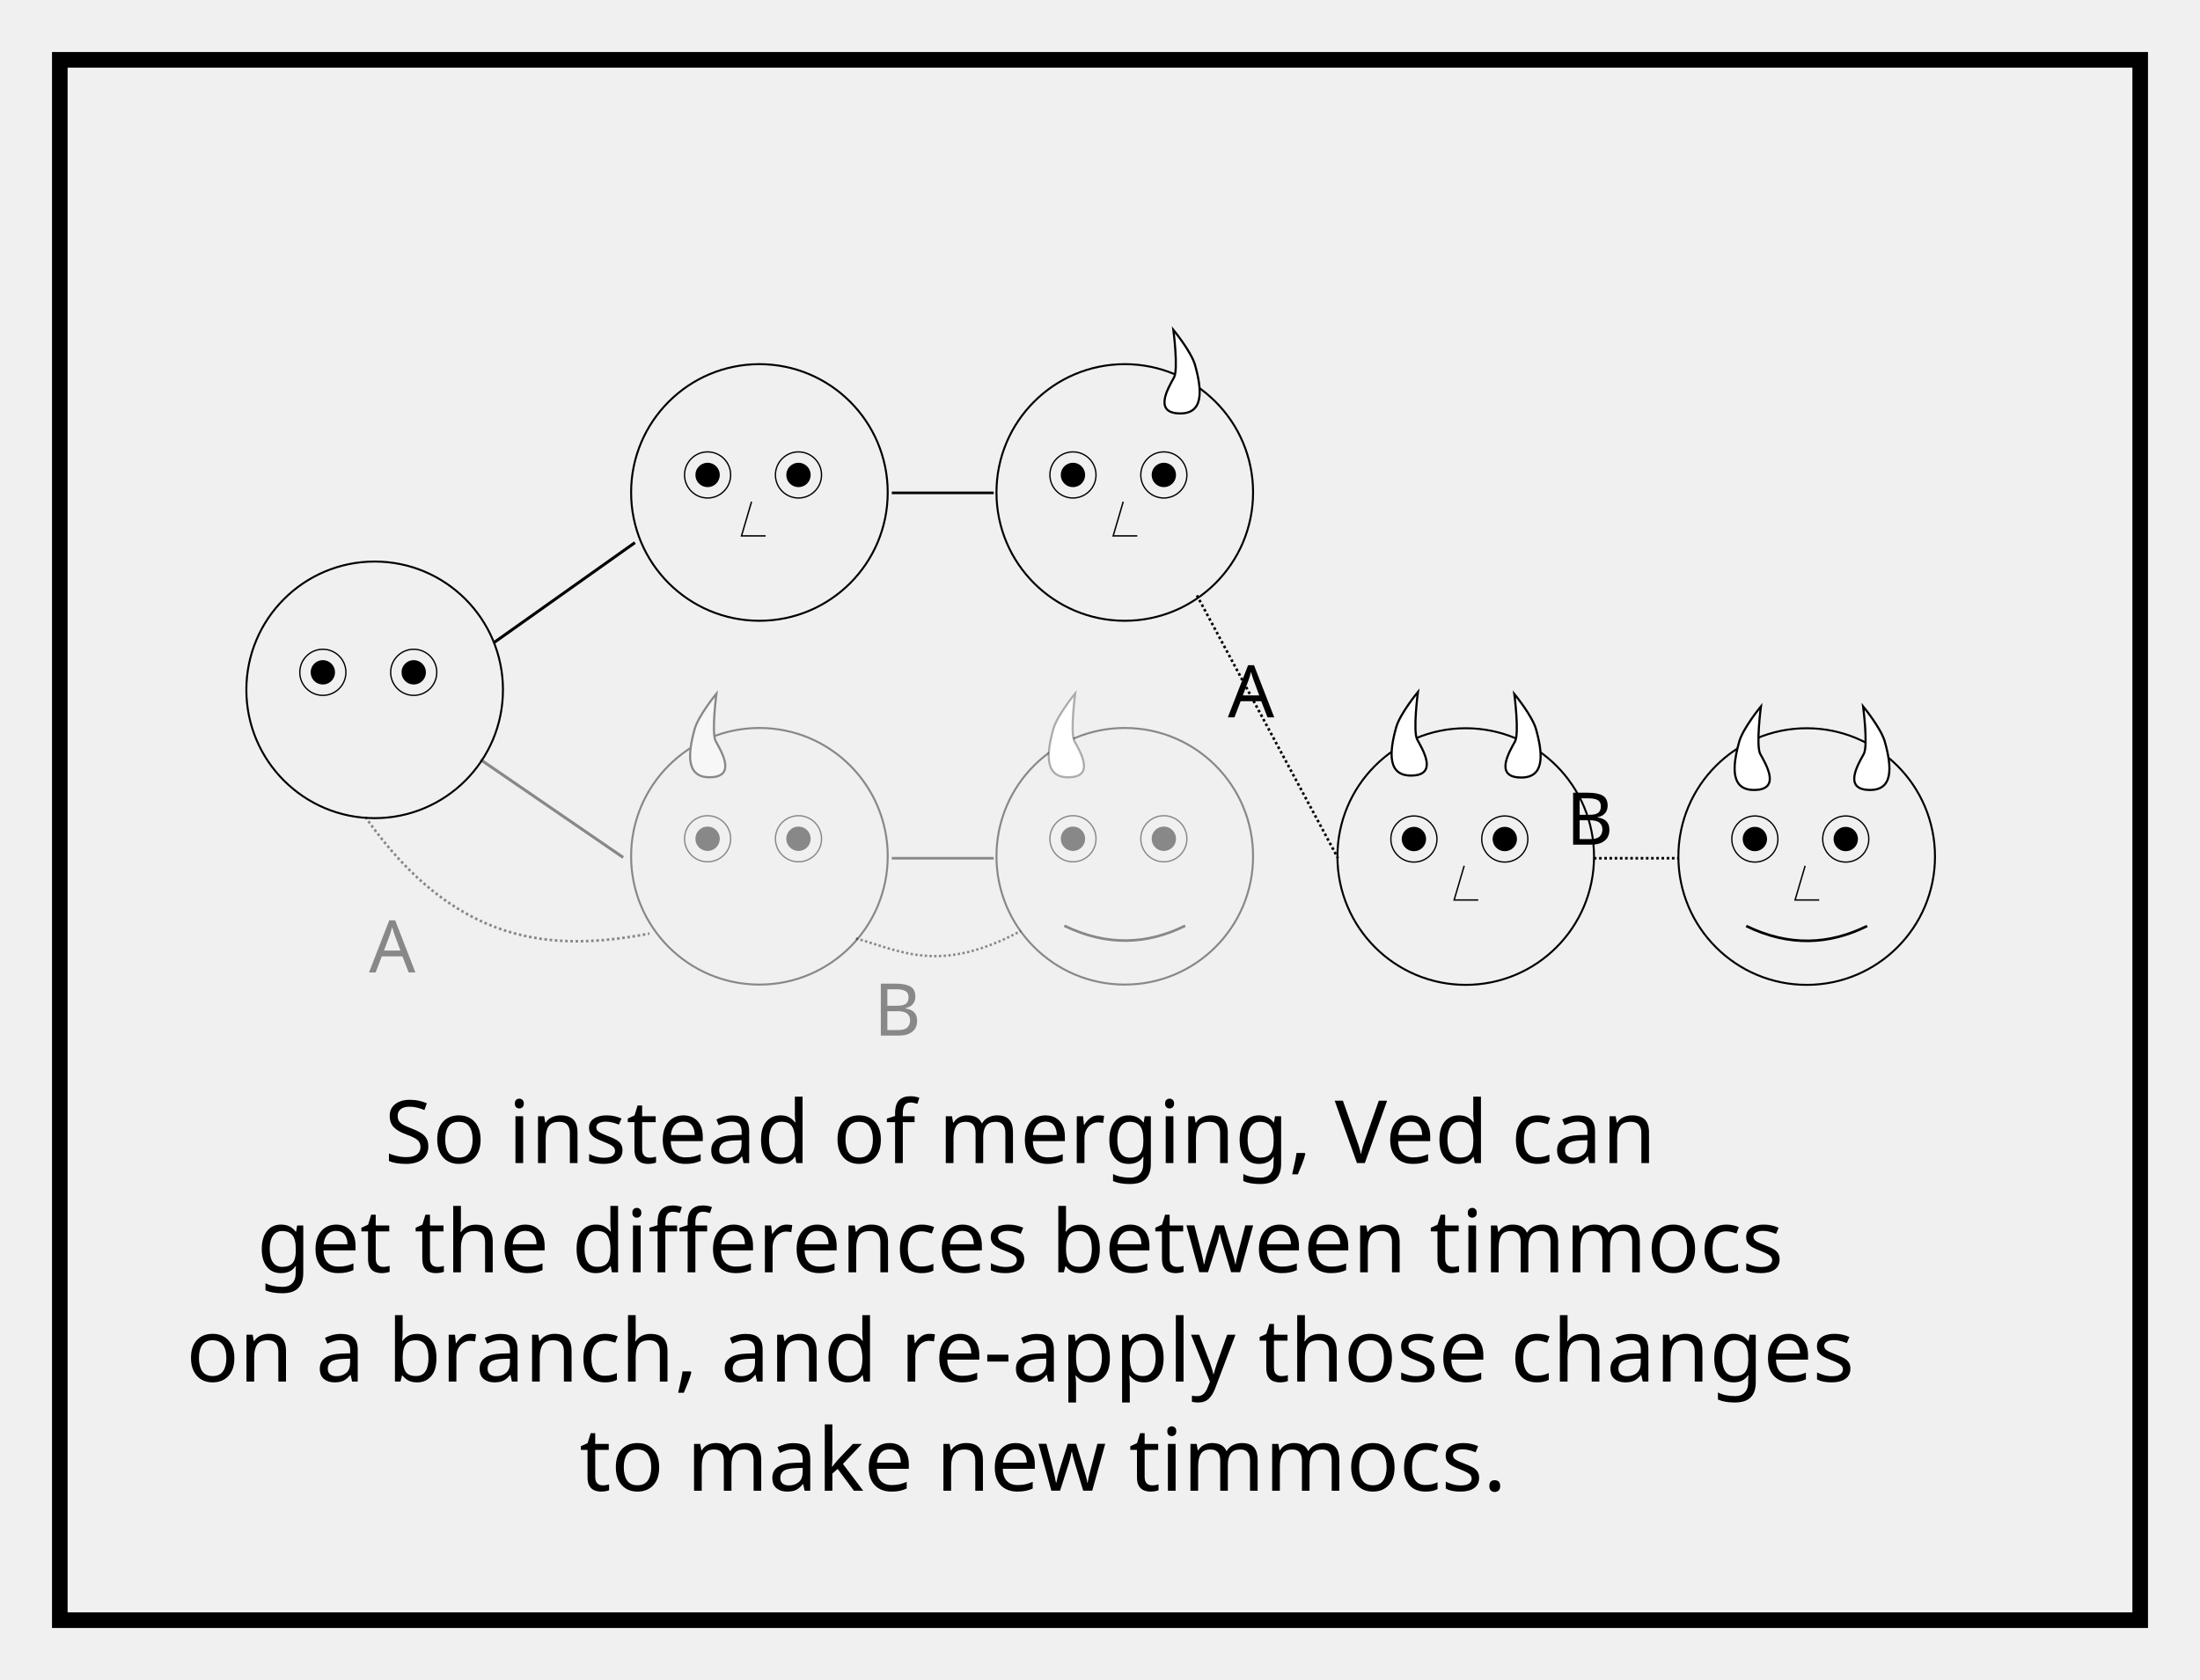
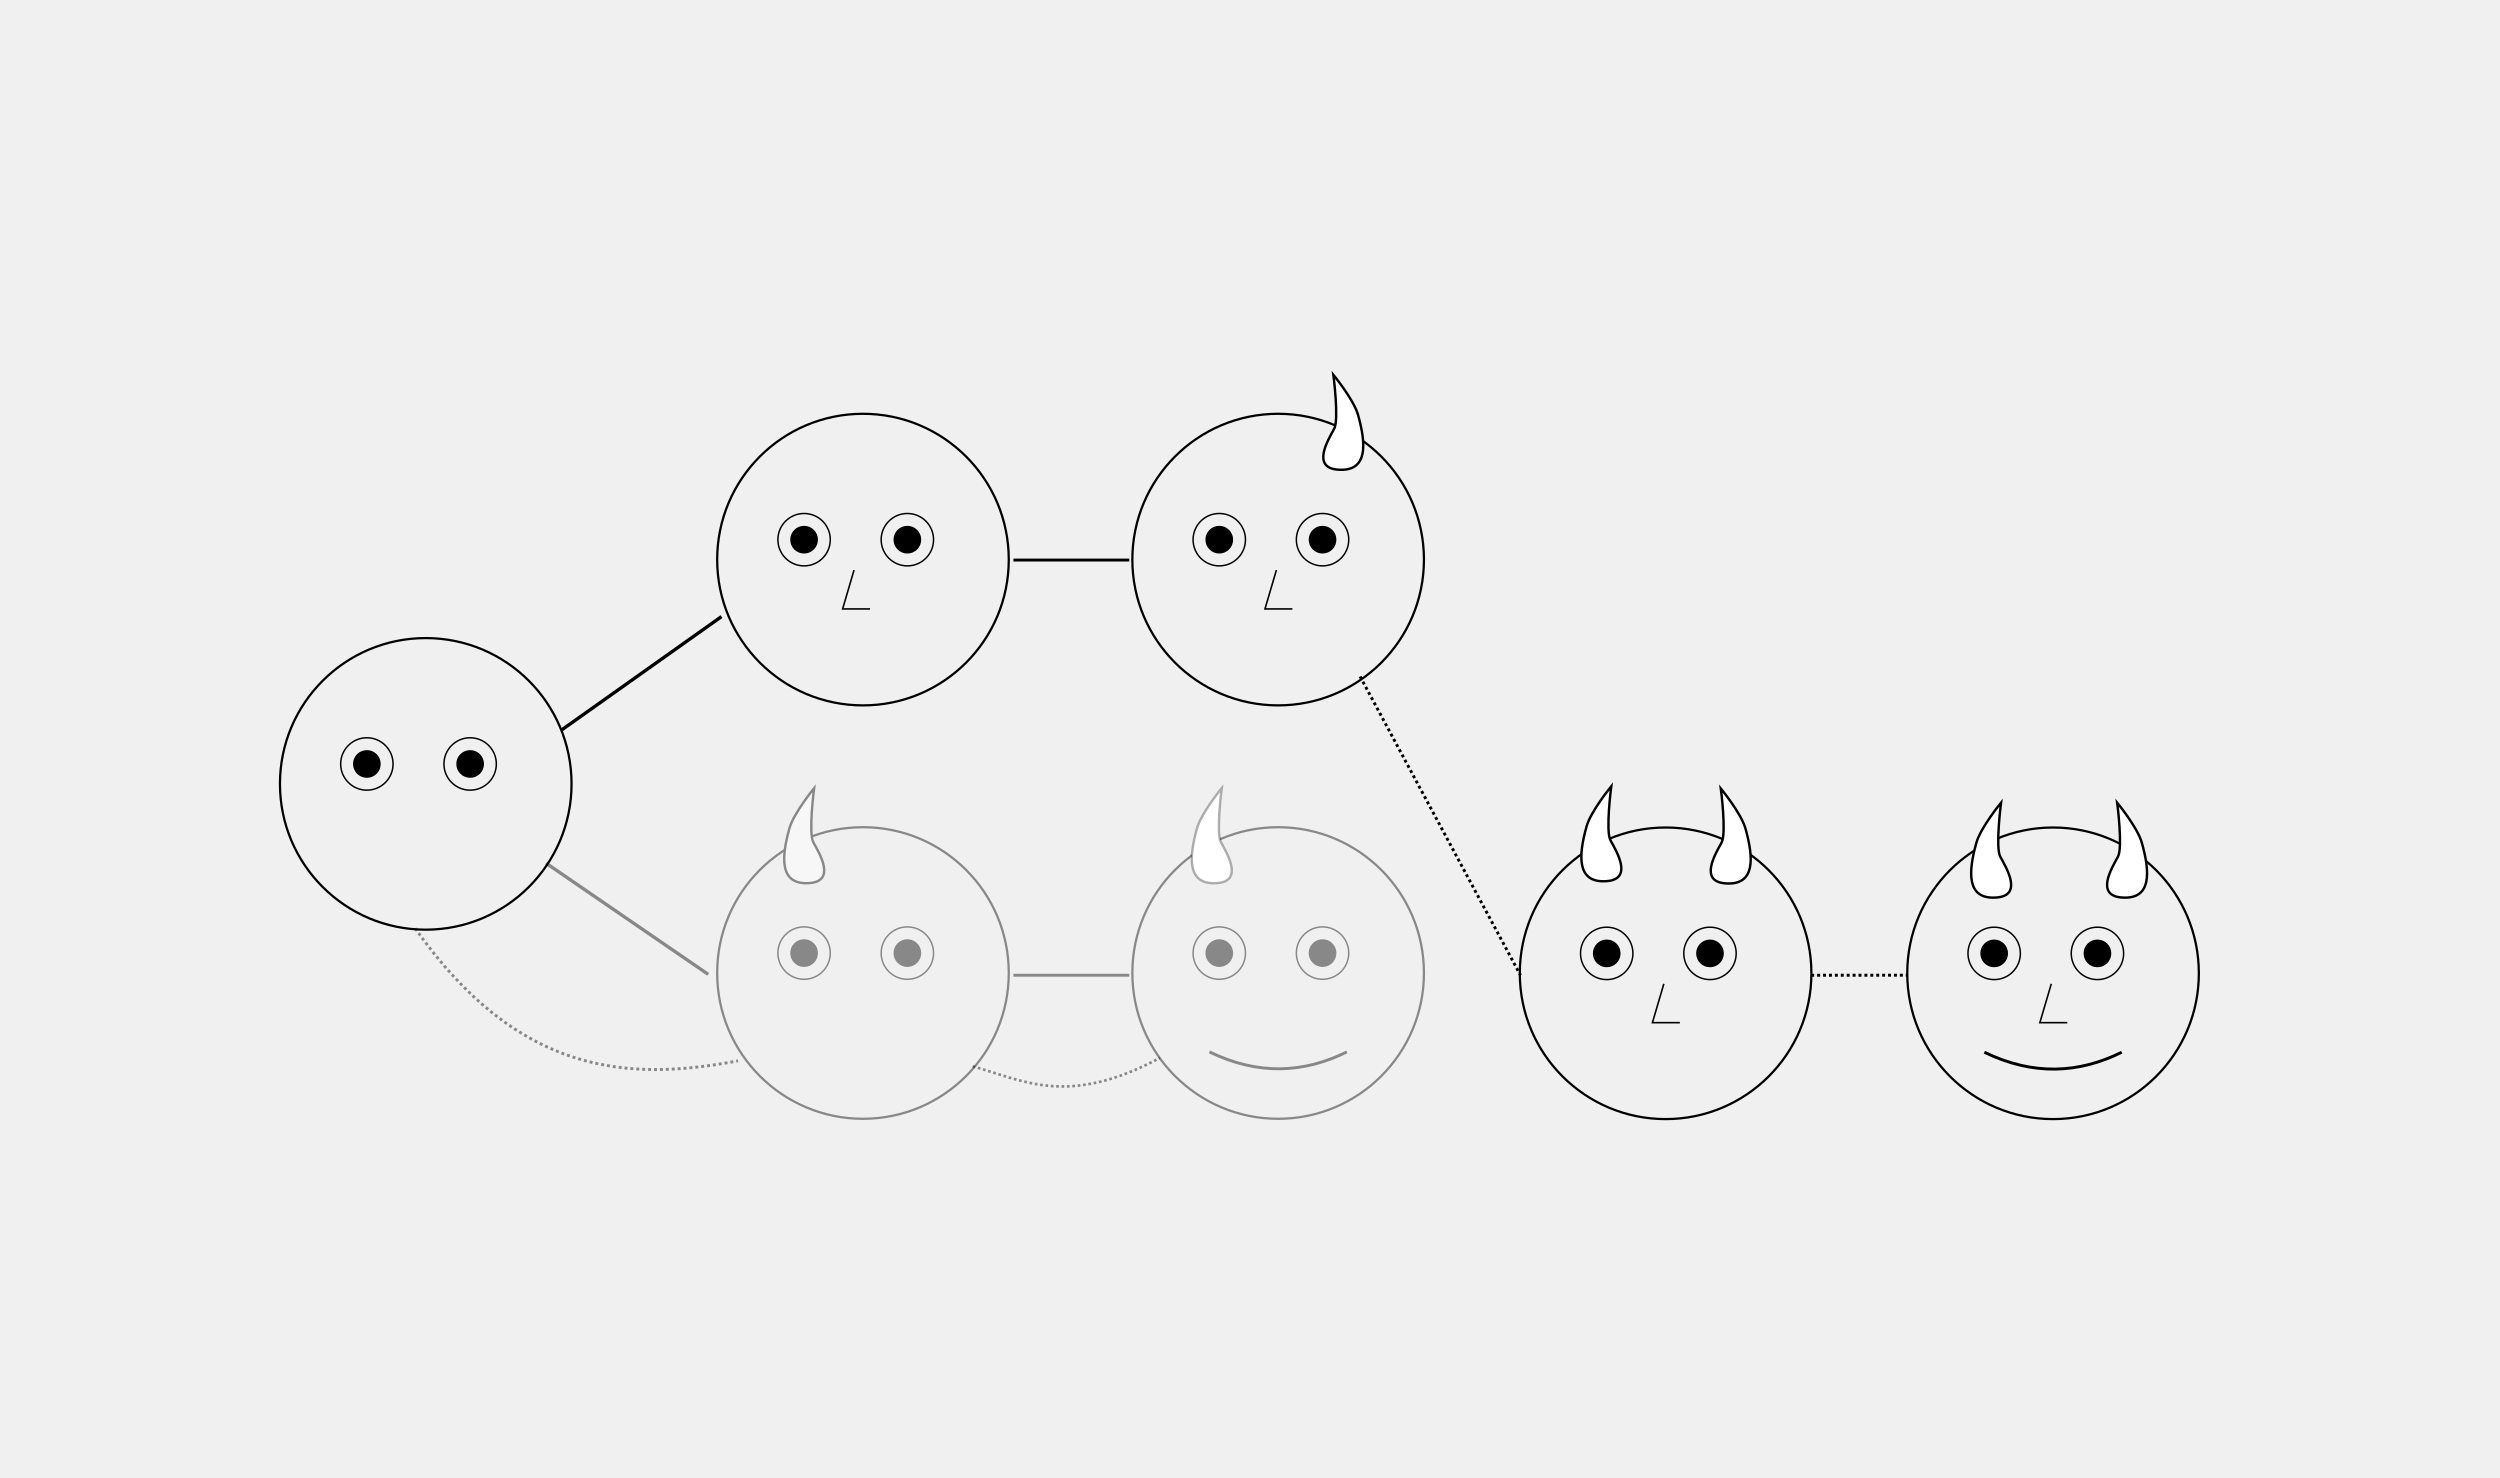
- <svg xmlns="http://www.w3.org/2000/svg" width="846" height="646" viewBox="0 0 846 646" id="svg2" version="1.1">
+ <svg xmlns="http://www.w3.org/2000/svg" width="846" height="500" viewBox="0 0 846 500" id="svg2" version="1.1">
  <defs id="defs4">
    <marker orient="auto" refY="0" refX="0" id="marker22638" style="overflow:visible">
      <path id="path22640" d="M 0,0 5,-5 -12.5,0 5,5 0,0 Z" style="fill:#000000;fill-opacity:1;fill-rule:evenodd;stroke:#000000;stroke-width:1pt;stroke-opacity:1" transform="matrix(-0.8,0,0,-0.8,-10,0)" />
    </marker>
    <marker orient="auto" refY="0" refX="0" id="marker18329" style="overflow:visible">
      <path id="path18331" d="M 0,0 5,-5 -12.5,0 5,5 0,0 Z" style="fill:#000000;fill-opacity:1;fill-rule:evenodd;stroke:#000000;stroke-width:1pt;stroke-opacity:1" transform="matrix(-0.8,0,0,-0.8,-10,0)" />
    </marker>
    <marker style="overflow:visible" id="marker11570" refX="0" refY="0" orient="auto">
      <path transform="matrix(-0.8,0,0,-0.8,-10,0)" style="fill:#000000;fill-opacity:1;fill-rule:evenodd;stroke:#000000;stroke-width:1pt;stroke-opacity:1" d="M 0,0 5,-5 -12.5,0 5,5 0,0 Z" id="path11572" />
    </marker>
    <marker style="overflow:visible" id="marker11326" refX="0" refY="0" orient="auto">
      <path transform="matrix(-0.8,0,0,-0.8,-10,0)" style="fill:#000000;fill-opacity:1;fill-rule:evenodd;stroke:#000000;stroke-width:1pt;stroke-opacity:1" d="M 0,0 5,-5 -12.5,0 5,5 0,0 Z" id="path11328" />
    </marker>
    <marker orient="auto" refY="0" refX="0" id="marker9818" style="overflow:visible">
      <path id="path9820" d="M 0,0 5,-5 -12.5,0 5,5 0,0 Z" style="fill:#000000;fill-opacity:1;fill-rule:evenodd;stroke:#000000;stroke-width:1pt;stroke-opacity:1" transform="matrix(-0.8,0,0,-0.8,-10,0)" />
    </marker>
    <marker style="overflow:visible" id="marker9572" refX="0" refY="0" orient="auto">
      <path transform="matrix(-0.8,0,0,-0.8,-10,0)" style="fill:#000000;fill-opacity:1;fill-rule:evenodd;stroke:#000000;stroke-width:1pt;stroke-opacity:1" d="M 0,0 5,-5 -12.5,0 5,5 0,0 Z" id="path9574" />
    </marker>
    <marker style="overflow:visible" id="marker9349" refX="0" refY="0" orient="auto">
      <path transform="matrix(-0.8,0,0,-0.8,-10,0)" style="fill:#000000;fill-opacity:1;fill-rule:evenodd;stroke:#000000;stroke-width:1pt;stroke-opacity:1" d="M 0,0 5,-5 -12.5,0 5,5 0,0 Z" id="path9351" />
    </marker>
    <marker style="overflow:visible" id="marker8273" refX="0" refY="0" orient="auto">
      <path transform="matrix(-0.8,0,0,-0.8,-10,0)" style="fill:#000000;fill-opacity:1;fill-rule:evenodd;stroke:#000000;stroke-width:1pt;stroke-opacity:1" d="M 0,0 5,-5 -12.5,0 5,5 0,0 Z" id="path8275" />
    </marker>
    <marker orient="auto" refY="0" refX="0" id="marker7296" style="overflow:visible">
      <path id="path7298" d="M 0,0 5,-5 -12.5,0 5,5 0,0 Z" style="fill:#000000;fill-opacity:1;fill-rule:evenodd;stroke:#000000;stroke-width:1pt;stroke-opacity:1" transform="matrix(-0.8,0,0,-0.8,-10,0)" />
    </marker>
    <marker orient="auto" refY="0" refX="0" id="marker7060" style="overflow:visible">
      <path id="path7062" d="M 0,0 5,-5 -12.5,0 5,5 0,0 Z" style="fill:#000000;fill-opacity:1;fill-rule:evenodd;stroke:#000000;stroke-width:1pt;stroke-opacity:1" transform="matrix(-0.8,0,0,-0.8,-10,0)" />
    </marker>
    <marker orient="auto" refY="0" refX="0" id="marker7724" style="overflow:visible">
      <path id="path7726" d="M 0,0 5,-5 -12.5,0 5,5 0,0 Z" style="fill:#000000;fill-opacity:1;fill-rule:evenodd;stroke:#000000;stroke-width:1pt;stroke-opacity:1" transform="matrix(-0.8,0,0,-0.8,-10,0)" />
    </marker>
    <marker style="overflow:visible" id="marker7176" refX="0" refY="0" orient="auto">
      <path transform="matrix(-0.8,0,0,-0.8,-10,0)" style="fill:#000000;fill-opacity:1;fill-rule:evenodd;stroke:#000000;stroke-width:1pt;stroke-opacity:1" d="M 0,0 5,-5 -12.5,0 5,5 0,0 Z" id="path7178" />
    </marker>
    <marker style="overflow:visible" id="marker6998" refX="0" refY="0" orient="auto">
      <path transform="matrix(-0.8,0,0,-0.8,-10,0)" style="fill:#000000;fill-opacity:1;fill-rule:evenodd;stroke:#000000;stroke-width:1pt;stroke-opacity:1" d="M 0,0 5,-5 -12.5,0 5,5 0,0 Z" id="path7000" />
    </marker>
    <marker orient="auto" refY="0" refX="0" id="marker6826" style="overflow:visible">
      <path id="path6828" d="M 0,0 5,-5 -12.5,0 5,5 0,0 Z" style="fill:#000000;fill-opacity:1;fill-rule:evenodd;stroke:#000000;stroke-width:1pt;stroke-opacity:1" transform="matrix(-0.8,0,0,-0.8,-10,0)" />
    </marker>
    <marker style="overflow:visible" id="marker6555" refX="0" refY="0" orient="auto">
      <path transform="matrix(-0.8,0,0,-0.8,-10,0)" style="fill:#000000;fill-opacity:1;fill-rule:evenodd;stroke:#000000;stroke-width:1pt;stroke-opacity:1" d="M 0,0 5,-5 -12.5,0 5,5 0,0 Z" id="path6557" />
    </marker>
    <marker orient="auto" refY="0" refX="0" id="marker6349" style="overflow:visible">
      <path id="path6351" d="M 0,0 5,-5 -12.5,0 5,5 0,0 Z" style="fill:#000000;fill-opacity:1;fill-rule:evenodd;stroke:#000000;stroke-width:1pt;stroke-opacity:1" transform="matrix(-0.8,0,0,-0.8,-10,0)" />
    </marker>
    <marker style="overflow:visible" id="marker6195" refX="0" refY="0" orient="auto">
      <path transform="matrix(-0.8,0,0,-0.8,-10,0)" style="fill:#000000;fill-opacity:1;fill-rule:evenodd;stroke:#000000;stroke-width:1pt;stroke-opacity:1" d="M 0,0 5,-5 -12.5,0 5,5 0,0 Z" id="path6197" />
    </marker>
    <marker orient="auto" refY="0" refX="0" id="marker5400" style="overflow:visible">
      <path id="path5402" d="M 0,0 5,-5 -12.5,0 5,5 0,0 Z" style="fill:#000000;fill-opacity:1;fill-rule:evenodd;stroke:#000000;stroke-width:1pt;stroke-opacity:1" transform="matrix(-0.8,0,0,-0.8,-10,0)" />
    </marker>
    <marker orient="auto" refY="0" refX="0" id="marker5120" style="overflow:visible">
      <path id="path5122" d="M 0,0 5,-5 -12.5,0 5,5 0,0 Z" style="fill:#000000;fill-opacity:1;fill-rule:evenodd;stroke:#000000;stroke-width:1pt;stroke-opacity:1" transform="matrix(-0.8,0,0,-0.8,-10,0)" />
    </marker>
    <marker orient="auto" refY="0" refX="0" id="marker14952" style="overflow:visible">
      <path id="path14954" d="M 0,0 5,-5 -12.5,0 5,5 0,0 Z" style="fill:#000000;fill-opacity:1;fill-rule:evenodd;stroke:#000000;stroke-width:1pt;stroke-opacity:1" transform="matrix(-0.8,0,0,-0.8,-10,0)" />
    </marker>
    <marker style="overflow:visible" id="marker12886" refX="0" refY="0" orient="auto">
      <path transform="matrix(-0.8,0,0,-0.8,-10,0)" style="fill:#000000;fill-opacity:1;fill-rule:evenodd;stroke:#000000;stroke-width:1pt;stroke-opacity:1" d="M 0,0 5,-5 -12.5,0 5,5 0,0 Z" id="path12888" />
    </marker>
    <marker style="overflow:visible" id="marker11987" refX="0" refY="0" orient="auto">
      <path transform="matrix(-0.8,0,0,-0.8,-10,0)" style="fill:#000000;fill-opacity:1;fill-rule:evenodd;stroke:#000000;stroke-width:1pt;stroke-opacity:1" d="M 0,0 5,-5 -12.5,0 5,5 0,0 Z" id="path11989" />
    </marker>
    <marker style="overflow:visible" id="marker11408" refX="0" refY="0" orient="auto">
      <path transform="matrix(-0.8,0,0,-0.8,-10,0)" style="fill:#000000;fill-opacity:1;fill-rule:evenodd;stroke:#000000;stroke-width:1pt;stroke-opacity:1" d="M 0,0 5,-5 -12.5,0 5,5 0,0 Z" id="path11410" />
    </marker>
    <marker orient="auto" refY="0" refX="0" id="marker11332" style="overflow:visible">
      <path id="path11334" d="M 0,0 5,-5 -12.5,0 5,5 0,0 Z" style="fill:#000000;fill-opacity:1;fill-rule:evenodd;stroke:#000000;stroke-width:1pt;stroke-opacity:1" transform="matrix(-0.8,0,0,-0.8,-10,0)" />
    </marker>
    <marker orient="auto" refY="0" refX="0" id="marker9287" style="overflow:visible">
      <path id="path9289" d="M 0,0 5,-5 -12.5,0 5,5 0,0 Z" style="fill:#000000;fill-opacity:1;fill-rule:evenodd;stroke:#000000;stroke-width:1pt;stroke-opacity:1" transform="matrix(-0.8,0,0,-0.8,-10,0)" />
    </marker>
    <marker style="overflow:visible" id="marker4941" refX="0" refY="0" orient="auto">
      <path transform="matrix(-0.8,0,0,-0.8,-10,0)" style="fill:#000000;fill-opacity:1;fill-rule:evenodd;stroke:#000000;stroke-width:1pt;stroke-opacity:1" d="M 0,0 5,-5 -12.5,0 5,5 0,0 Z" id="path4943" />
    </marker>
  </defs>
  <g id="layer1" transform="translate(-930.0566,-16551.092)">
-     <rect y="16574.092" x="953.056" height="600" width="800" id="rect8551" style="opacity:1;fill:none;fill-opacity:1;stroke:#000000;stroke-width:6;stroke-linejoin:miter;stroke-miterlimit:4;stroke-dasharray:none;stroke-dashoffset:0;stroke-opacity:1" />
-     <text id="text8553" y="16998.32" x="1352.974" style="font-style:normal;font-weight:normal;font-size:33.601px;line-height:125%;font-family:sans-serif;letter-spacing:0px;word-spacing:0px;fill:#000000;fill-opacity:1;stroke:none;stroke-width:1px;stroke-linecap:butt;stroke-linejoin:miter;stroke-opacity:1" xml:space="preserve">
-       <tspan id="tspan8555" y="16998.32" x="1352.974" style="text-align:center;text-anchor:middle">So instead of merging, Ved can</tspan>
-       <tspan id="tspan8557" y="17040.322" x="1352.974" style="text-align:center;text-anchor:middle">get the differences between timmocs</tspan>
-       <tspan id="tspan8559" y="17082.324" x="1352.974" style="text-align:center;text-anchor:middle">on a branch, and re-apply those changes</tspan>
-       <tspan id="tspan8561" y="17124.324" x="1352.974" style="text-align:center;text-anchor:middle">to make new timmocs.</tspan>
-     </text>
    <g transform="matrix(0.354175,0,0,0.354175,1083.6,16487.949)" id="g8563">
      <circle r="139.303" cy="712.951" cx="391.008" id="circle8565" style="opacity:1;fill:none;fill-opacity:1;stroke:#000000;stroke-width:2.155;stroke-linejoin:miter;stroke-miterlimit:4;stroke-dasharray:none;stroke-dashoffset:0;stroke-opacity:1" />
      <g transform="matrix(0.2382626,0,0,0.2382626,449.3148,684.8322)" id="g8567">
        <circle style="opacity:1;fill:none;fill-opacity:1;stroke:#000000;stroke-width:6;stroke-linejoin:miter;stroke-miterlimit:4;stroke-dasharray:none;stroke-dashoffset:0;stroke-opacity:1" id="circle8569" cx="-480.833" cy="38.169" r="105.056" />
        <circle style="opacity:1;fill:#000000;fill-opacity:1;stroke:#000000;stroke-width:6;stroke-linejoin:miter;stroke-miterlimit:4;stroke-dasharray:none;stroke-dashoffset:0;stroke-opacity:1" id="circle8571" cx="-480.833" cy="38.169" r="52.528" />
      </g>
      <g id="g8573" transform="matrix(0.2382626,0,0,0.2382626,547.9881,684.8322)">
        <circle r="105.056" cy="38.169" cx="-480.833" id="circle8575" style="opacity:1;fill:none;fill-opacity:1;stroke:#000000;stroke-width:6;stroke-linejoin:miter;stroke-miterlimit:4;stroke-dasharray:none;stroke-dashoffset:0;stroke-opacity:1" />
        <circle r="52.528" cy="38.169" cx="-480.833" id="circle8577" style="opacity:1;fill:#000000;fill-opacity:1;stroke:#000000;stroke-width:6;stroke-linejoin:miter;stroke-miterlimit:4;stroke-dasharray:none;stroke-dashoffset:0;stroke-opacity:1" />
      </g>
    </g>
    <path style="fill:none;fill-rule:evenodd;stroke:#000000;stroke-width:0.542px;stroke-linecap:butt;stroke-linejoin:miter;stroke-opacity:1" d="m 1219.064,16744.008 -3.868,13.152 9.284,0" id="path8579" />
    <path style="fill:none;fill-rule:evenodd;stroke:#000000;stroke-width:0.991;stroke-linecap:butt;stroke-linejoin:miter;stroke-miterlimit:4;stroke-dasharray:none;stroke-opacity:1" d="m 1272.998,16740.615 39.197,0" id="path8581" />
    <g id="g8583" transform="translate(1003.224,6985.594)">
      <g transform="translate(145.1755,7178.427)" id="g8585">
        <g id="g8587" transform="matrix(0.354175,0,0,0.354175,337.9239,2463.928)">
          <circle style="opacity:1;fill:none;fill-opacity:1;stroke:#000000;stroke-width:2.155;stroke-linejoin:miter;stroke-miterlimit:4;stroke-dasharray:none;stroke-dashoffset:0;stroke-opacity:1" id="circle8589" cx="391.008" cy="712.951" r="139.303" />
          <g id="g8591" transform="matrix(0.2382626,0,0,0.2382626,449.3148,684.8322)">
            <circle r="105.056" cy="38.169" cx="-480.833" id="circle8593" style="opacity:1;fill:none;fill-opacity:1;stroke:#000000;stroke-width:6;stroke-linejoin:miter;stroke-miterlimit:4;stroke-dasharray:none;stroke-dashoffset:0;stroke-opacity:1" />
            <circle r="52.528" cy="38.169" cx="-480.833" id="circle8595" style="opacity:1;fill:#000000;fill-opacity:1;stroke:#000000;stroke-width:6;stroke-linejoin:miter;stroke-miterlimit:4;stroke-dasharray:none;stroke-dashoffset:0;stroke-opacity:1" />
          </g>
          <g transform="matrix(0.2382626,0,0,0.2382626,547.9881,684.8322)" id="g8597">
            <circle style="opacity:1;fill:none;fill-opacity:1;stroke:#000000;stroke-width:6;stroke-linejoin:miter;stroke-miterlimit:4;stroke-dasharray:none;stroke-dashoffset:0;stroke-opacity:1" id="circle8599" cx="-480.833" cy="38.169" r="105.056" />
            <circle style="opacity:1;fill:#000000;fill-opacity:1;stroke:#000000;stroke-width:6;stroke-linejoin:miter;stroke-miterlimit:4;stroke-dasharray:none;stroke-dashoffset:0;stroke-opacity:1" id="circle8601" cx="-480.833" cy="38.169" r="52.528" />
          </g>
        </g>
      </g>
      <path style="fill:none;fill-rule:evenodd;stroke:#000000;stroke-width:0.542px;stroke-linecap:butt;stroke-linejoin:miter;stroke-opacity:1" d="m 620.992,9898.414 -3.868,13.152 9.284,0" id="path8603" />
      <path id="path8605" d="m 598.341,9921.574 c 16.645,8.058 32.011,7.154 46.483,0" style="fill:none;fill-rule:evenodd;stroke:#000000;stroke-width:1px;stroke-linecap:butt;stroke-linejoin:miter;stroke-opacity:1" />
      <path id="path8607" d="m 643.534,9855.433 c 1.736,-3.126 -0.253,-18.322 -0.253,-18.322 0,0 6.902,8.398 8.349,13.569 2.756,9.847 3.481,19.316 -6.795,18.537 -8.97,-0.675 -3.472,-9.874 -1.301,-13.784 z" style="opacity:1;fill:#ffffff;fill-opacity:1;stroke:#000000;stroke-width:0.824;stroke-linejoin:miter;stroke-miterlimit:4;stroke-dasharray:none;stroke-dashoffset:0;stroke-opacity:1" />
      <path style="opacity:1;fill:#ffffff;fill-opacity:1;stroke:#000000;stroke-width:0.824;stroke-linejoin:miter;stroke-miterlimit:4;stroke-dasharray:none;stroke-dashoffset:0;stroke-opacity:1" d="m 603.741,9855.433 c -1.736,-3.126 0.253,-18.322 0.253,-18.322 0,0 -6.902,8.398 -8.349,13.569 -2.756,9.847 -3.481,19.316 6.795,18.537 8.97,-0.675 3.472,-9.874 1.301,-13.784 z" id="path8609" />
    </g>
    <g transform="matrix(0.354175,0,0,0.354175,935.6451,16563.846)" id="g8611">
      <circle r="139.303" cy="712.951" cx="391.008" id="circle8613" style="opacity:1;fill:none;fill-opacity:1;stroke:#000000;stroke-width:2.155;stroke-linejoin:miter;stroke-miterlimit:4;stroke-dasharray:none;stroke-dashoffset:0;stroke-opacity:1" />
      <g transform="matrix(0.2382626,0,0,0.2382626,449.3148,684.8322)" id="g8615">
        <circle style="opacity:1;fill:none;fill-opacity:1;stroke:#000000;stroke-width:6;stroke-linejoin:miter;stroke-miterlimit:4;stroke-dasharray:none;stroke-dashoffset:0;stroke-opacity:1" id="circle8617" cx="-480.833" cy="38.169" r="105.056" />
        <circle style="opacity:1;fill:#000000;fill-opacity:1;stroke:#000000;stroke-width:6;stroke-linejoin:miter;stroke-miterlimit:4;stroke-dasharray:none;stroke-dashoffset:0;stroke-opacity:1" id="circle8619" cx="-480.833" cy="38.169" r="52.528" />
      </g>
      <g id="g8621" transform="matrix(0.2382626,0,0,0.2382626,547.9881,684.8322)">
        <circle r="105.056" cy="38.169" cx="-480.833" id="circle8623" style="opacity:1;fill:none;fill-opacity:1;stroke:#000000;stroke-width:6;stroke-linejoin:miter;stroke-miterlimit:4;stroke-dasharray:none;stroke-dashoffset:0;stroke-opacity:1" />
        <circle r="52.528" cy="38.169" cx="-480.833" id="circle8625" style="opacity:1;fill:#000000;fill-opacity:1;stroke:#000000;stroke-width:6;stroke-linejoin:miter;stroke-miterlimit:4;stroke-dasharray:none;stroke-dashoffset:0;stroke-opacity:1" />
      </g>
    </g>
    <path id="path8627" d="m 1114.863,16843.204 54.843,37.606" style="opacity:0.436;fill:none;fill-rule:evenodd;stroke:#000000;stroke-width:1.137;stroke-linecap:butt;stroke-linejoin:miter;stroke-miterlimit:4;stroke-dasharray:none;stroke-opacity:1" />
    <path id="path8629" d="m 1272.998,16881.108 39.197,0" style="opacity:0.436;fill:none;fill-rule:evenodd;stroke:#000000;stroke-width:0.991;stroke-linecap:butt;stroke-linejoin:miter;stroke-miterlimit:4;stroke-dasharray:none;stroke-opacity:1" />
    <g id="g8631" transform="translate(886.1733,14163.918)" style="opacity:0.436">
      <g transform="matrix(0.354175,0,0,0.354175,337.9239,2463.928)" id="g8633">
        <circle r="139.303" cy="712.951" cx="391.008" id="circle8635" style="opacity:1;fill:none;fill-opacity:1;stroke:#000000;stroke-width:2.155;stroke-linejoin:miter;stroke-miterlimit:4;stroke-dasharray:none;stroke-dashoffset:0;stroke-opacity:1" />
        <g transform="matrix(0.2382626,0,0,0.2382626,449.3148,684.8322)" id="g8637">
          <circle style="opacity:1;fill:none;fill-opacity:1;stroke:#000000;stroke-width:6;stroke-linejoin:miter;stroke-miterlimit:4;stroke-dasharray:none;stroke-dashoffset:0;stroke-opacity:1" id="circle8639" cx="-480.833" cy="38.169" r="105.056" />
          <circle style="opacity:1;fill:#000000;fill-opacity:1;stroke:#000000;stroke-width:6;stroke-linejoin:miter;stroke-miterlimit:4;stroke-dasharray:none;stroke-dashoffset:0;stroke-opacity:1" id="circle8641" cx="-480.833" cy="38.169" r="52.528" />
        </g>
        <g id="g8643" transform="matrix(0.2382626,0,0,0.2382626,547.9881,684.8322)">
          <circle r="105.056" cy="38.169" cx="-480.833" id="circle8645" style="opacity:1;fill:none;fill-opacity:1;stroke:#000000;stroke-width:6;stroke-linejoin:miter;stroke-miterlimit:4;stroke-dasharray:none;stroke-dashoffset:0;stroke-opacity:1" />
          <circle r="52.528" cy="38.169" cx="-480.833" id="circle8647" style="opacity:1;fill:#000000;fill-opacity:1;stroke:#000000;stroke-width:6;stroke-linejoin:miter;stroke-miterlimit:4;stroke-dasharray:none;stroke-dashoffset:0;stroke-opacity:1" />
        </g>
      </g>
    </g>
    <path style="opacity:0.436;fill:none;fill-rule:evenodd;stroke:#000000;stroke-width:1px;stroke-linecap:butt;stroke-linejoin:miter;stroke-opacity:1" d="m 1339.339,16907.064 c 16.645,8.058 32.011,7.154 46.483,0" id="path8649" />
    <g id="g8651" transform="translate(906.1733,6917.526)" style="opacity:0.436">
      <g transform="matrix(0.354175,0,0,0.354175,177.4268,9710.319)" id="g8653">
        <circle r="139.303" cy="712.951" cx="391.008" id="circle8655" style="opacity:1;fill:none;fill-opacity:1;stroke:#000000;stroke-width:2.155;stroke-linejoin:miter;stroke-miterlimit:4;stroke-dasharray:none;stroke-dashoffset:0;stroke-opacity:1" />
        <g transform="matrix(0.2382626,0,0,0.2382626,449.3148,684.8322)" id="g8657">
          <circle style="opacity:1;fill:none;fill-opacity:1;stroke:#000000;stroke-width:6;stroke-linejoin:miter;stroke-miterlimit:4;stroke-dasharray:none;stroke-dashoffset:0;stroke-opacity:1" id="circle8659" cx="-480.833" cy="38.169" r="105.056" />
          <circle style="opacity:1;fill:#000000;fill-opacity:1;stroke:#000000;stroke-width:6;stroke-linejoin:miter;stroke-miterlimit:4;stroke-dasharray:none;stroke-dashoffset:0;stroke-opacity:1" id="circle8661" cx="-480.833" cy="38.169" r="52.528" />
        </g>
        <g id="g8663" transform="matrix(0.2382626,0,0,0.2382626,547.9881,684.8322)">
          <circle r="105.056" cy="38.169" cx="-480.833" id="circle8665" style="opacity:1;fill:none;fill-opacity:1;stroke:#000000;stroke-width:6;stroke-linejoin:miter;stroke-miterlimit:4;stroke-dasharray:none;stroke-dashoffset:0;stroke-opacity:1" />
          <circle r="52.528" cy="38.169" cx="-480.833" id="circle8667" style="opacity:1;fill:#000000;fill-opacity:1;stroke:#000000;stroke-width:6;stroke-linejoin:miter;stroke-miterlimit:4;stroke-dasharray:none;stroke-dashoffset:0;stroke-opacity:1" />
        </g>
      </g>
      <path id="path8669" d="m 299.126,9918.613 c -1.736,-3.126 0.253,-18.322 0.253,-18.322 0,0 -6.902,8.398 -8.349,13.569 -2.756,9.847 -3.481,19.316 6.795,18.537 8.97,-0.675 3.472,-9.874 1.301,-13.784 z" style="opacity:1;fill:#ffffff;fill-opacity:1;stroke:#000000;stroke-width:0.824;stroke-linejoin:miter;stroke-miterlimit:4;stroke-dasharray:none;stroke-dashoffset:0;stroke-opacity:1" />
    </g>
    <g id="g8671" transform="translate(892.1733,6917.526)">
      <g id="g8673" transform="translate(-6,7106.494)">
        <g transform="matrix(0.354175,0,0,0.354175,337.9239,2463.928)" id="g8675">
          <circle r="139.303" cy="712.951" cx="391.008" id="circle8677" style="opacity:1;fill:none;fill-opacity:1;stroke:#000000;stroke-width:2.155;stroke-linejoin:miter;stroke-miterlimit:4;stroke-dasharray:none;stroke-dashoffset:0;stroke-opacity:1" />
          <g transform="matrix(0.2382626,0,0,0.2382626,449.3148,684.8322)" id="g8679">
            <circle style="opacity:1;fill:none;fill-opacity:1;stroke:#000000;stroke-width:6;stroke-linejoin:miter;stroke-miterlimit:4;stroke-dasharray:none;stroke-dashoffset:0;stroke-opacity:1" id="circle8681" cx="-480.833" cy="38.169" r="105.056" />
            <circle style="opacity:1;fill:#000000;fill-opacity:1;stroke:#000000;stroke-width:6;stroke-linejoin:miter;stroke-miterlimit:4;stroke-dasharray:none;stroke-dashoffset:0;stroke-opacity:1" id="circle8683" cx="-480.833" cy="38.169" r="52.528" />
          </g>
          <g id="g8685" transform="matrix(0.2382626,0,0,0.2382626,547.9881,684.8322)">
            <circle r="105.056" cy="38.169" cx="-480.833" id="circle8687" style="opacity:1;fill:none;fill-opacity:1;stroke:#000000;stroke-width:6;stroke-linejoin:miter;stroke-miterlimit:4;stroke-dasharray:none;stroke-dashoffset:0;stroke-opacity:1" />
            <circle r="52.528" cy="38.169" cx="-480.833" id="circle8689" style="opacity:1;fill:#000000;fill-opacity:1;stroke:#000000;stroke-width:6;stroke-linejoin:miter;stroke-miterlimit:4;stroke-dasharray:none;stroke-dashoffset:0;stroke-opacity:1" />
          </g>
        </g>
      </g>
      <path id="path8691" d="m 469.816,9826.481 -3.868,13.152 9.284,0" style="fill:none;fill-rule:evenodd;stroke:#000000;stroke-width:0.542px;stroke-linecap:butt;stroke-linejoin:miter;stroke-opacity:1" />
      <path style="opacity:1;fill:#ffffff;fill-opacity:1;stroke:#000000;stroke-width:0.824;stroke-linejoin:miter;stroke-miterlimit:4;stroke-dasharray:none;stroke-dashoffset:0;stroke-opacity:1" d="m 489.346,9778.716 c 1.736,-3.126 -0.253,-18.322 -0.253,-18.322 0,0 6.902,8.398 8.349,13.569 2.756,9.847 3.481,19.316 -6.795,18.537 -8.97,-0.675 -3.472,-9.874 -1.301,-13.784 z" id="path8693" />
    </g>
    <path id="path8695" d="m 1343.231,16836.139 c -1.736,-3.126 0.253,-18.322 0.253,-18.322 0,0 -6.902,8.398 -8.349,13.569 -2.756,9.847 -3.481,19.316 6.795,18.537 8.97,-0.674 3.473,-9.874 1.301,-13.784 z" style="opacity:1;fill:#ffffff;fill-opacity:1;stroke:#000000;stroke-width:0.824;stroke-linejoin:miter;stroke-miterlimit:4;stroke-dasharray:none;stroke-dashoffset:0;stroke-opacity:0.302" />
    <path style="fill:none;fill-rule:evenodd;stroke:#000000;stroke-width:1.137;stroke-linecap:butt;stroke-linejoin:miter;stroke-miterlimit:4;stroke-dasharray:none;stroke-opacity:1" d="m 1120.128,16798.098 54.09,-38.359" id="path8697" />
    <path style="opacity:0.436;fill:none;fill-rule:evenodd;stroke:#000000;stroke-width:1;stroke-linecap:butt;stroke-linejoin:miter;stroke-miterlimit:4;stroke-dasharray:1, 1;stroke-dashoffset:0;stroke-opacity:1" d="m 1070.544,16865.248 c 34.917,49.583 71.888,51.916 109.269,44.828" id="path8699" />
-     <text xml:space="preserve" style="font-style:normal;font-weight:normal;font-size:27.973px;line-height:125%;font-family:sans-serif;text-align:center;letter-spacing:0px;word-spacing:0px;text-anchor:middle;opacity:0.436;fill:#000000;fill-opacity:1;stroke:none;stroke-width:1px;stroke-linecap:butt;stroke-linejoin:miter;stroke-opacity:1" x="1099.072" y="16925.02" id="text8701">
-       <tspan id="tspan8703" x="1099.072" y="16925.02">A</tspan>
-     </text>
    <path style="opacity:0.436;fill:none;fill-rule:evenodd;stroke:#000000;stroke-width:0.911;stroke-linecap:butt;stroke-linejoin:miter;stroke-miterlimit:4;stroke-dasharray:0.911, 0.911;stroke-dashoffset:0;stroke-opacity:1" d="m 1259.2,16911.934 c 17.407,4.837 32.143,13.849 63.309,-2.815" id="path8705" />
-     <text id="text8707" y="16949.301" x="1293.328" style="font-style:normal;font-weight:normal;font-size:27.973px;line-height:125%;font-family:sans-serif;text-align:center;letter-spacing:0px;word-spacing:0px;text-anchor:middle;opacity:0.436;fill:#000000;fill-opacity:1;stroke:none;stroke-width:1px;stroke-linecap:butt;stroke-linejoin:miter;stroke-opacity:1" xml:space="preserve">
-       <tspan y="16949.301" x="1293.328" id="tspan8709">B</tspan>
-     </text>
    <g id="g8711" transform="translate(884.8174,7057.526)">
      <g id="g8713" transform="translate(138.4689,0)">
        <g transform="translate(-6,7106.494)" id="g8715">
          <g id="g8717" transform="matrix(0.354175,0,0,0.354175,337.9239,2463.928)">
            <circle style="opacity:1;fill:none;fill-opacity:1;stroke:#000000;stroke-width:2.155;stroke-linejoin:miter;stroke-miterlimit:4;stroke-dasharray:none;stroke-dashoffset:0;stroke-opacity:1" id="circle8719" cx="391.008" cy="712.951" r="139.303" />
            <g id="g8721" transform="matrix(0.2382626,0,0,0.2382626,449.3148,684.8322)">
              <circle r="105.056" cy="38.169" cx="-480.833" id="circle8723" style="opacity:1;fill:none;fill-opacity:1;stroke:#000000;stroke-width:6;stroke-linejoin:miter;stroke-miterlimit:4;stroke-dasharray:none;stroke-dashoffset:0;stroke-opacity:1" />
              <circle r="52.528" cy="38.169" cx="-480.833" id="circle8725" style="opacity:1;fill:#000000;fill-opacity:1;stroke:#000000;stroke-width:6;stroke-linejoin:miter;stroke-miterlimit:4;stroke-dasharray:none;stroke-dashoffset:0;stroke-opacity:1" />
            </g>
            <g transform="matrix(0.2382626,0,0,0.2382626,547.9881,684.8322)" id="g8727">
              <circle style="opacity:1;fill:none;fill-opacity:1;stroke:#000000;stroke-width:6;stroke-linejoin:miter;stroke-miterlimit:4;stroke-dasharray:none;stroke-dashoffset:0;stroke-opacity:1" id="circle8729" cx="-480.833" cy="38.169" r="105.056" />
              <circle style="opacity:1;fill:#000000;fill-opacity:1;stroke:#000000;stroke-width:6;stroke-linejoin:miter;stroke-miterlimit:4;stroke-dasharray:none;stroke-dashoffset:0;stroke-opacity:1" id="circle8731" cx="-480.833" cy="38.169" r="52.528" />
            </g>
          </g>
        </g>
        <path style="fill:none;fill-rule:evenodd;stroke:#000000;stroke-width:0.542px;stroke-linecap:butt;stroke-linejoin:miter;stroke-opacity:1" d="m 469.816,9826.481 -3.868,13.152 9.284,0" id="path8733" />
        <path id="path8735" d="m 489.346,9778.716 c 1.736,-3.126 -0.253,-18.322 -0.253,-18.322 0,0 6.902,8.398 8.349,13.569 2.756,9.847 3.481,19.316 -6.795,18.537 -8.97,-0.675 -3.472,-9.874 -1.301,-13.784 z" style="opacity:1;fill:#ffffff;fill-opacity:1;stroke:#000000;stroke-width:0.824;stroke-linejoin:miter;stroke-miterlimit:4;stroke-dasharray:none;stroke-dashoffset:0;stroke-opacity:1" />
      </g>
      <path id="path8737" d="m 590.238,9777.963 c -1.736,-3.126 0.253,-18.322 0.253,-18.322 0,0 -6.902,8.398 -8.349,13.569 -2.756,9.847 -3.481,19.316 6.795,18.537 8.97,-0.675 3.472,-9.874 1.301,-13.784 z" style="opacity:1;fill:#ffffff;fill-opacity:1;stroke:#000000;stroke-width:0.824;stroke-linejoin:miter;stroke-miterlimit:4;stroke-dasharray:none;stroke-dashoffset:0;stroke-opacity:1" />
    </g>
    <path style="fill:none;fill-rule:evenodd;stroke:#000000;stroke-width:1;stroke-linecap:butt;stroke-linejoin:miter;stroke-miterlimit:4;stroke-dasharray:1, 1;stroke-dashoffset:0;stroke-opacity:1" d="m 1390.322,16780.028 54.254,101.077" id="path8739" />
-     <text id="text8741" y="16826.922" x="1429.334" style="font-style:normal;font-weight:normal;font-size:27.973px;line-height:125%;font-family:sans-serif;text-align:center;letter-spacing:0px;word-spacing:0px;text-anchor:middle;fill:#000000;fill-opacity:1;stroke:none;stroke-width:1px;stroke-linecap:butt;stroke-linejoin:miter;stroke-opacity:1" xml:space="preserve">
-       <tspan y="16826.922" x="1429.334" id="tspan8743">A</tspan>
-     </text>
    <path id="path8745" d="m 1542.976,16881.115 32.638,-0.01" style="fill:none;fill-rule:evenodd;stroke:#000000;stroke-width:1;stroke-linecap:butt;stroke-linejoin:miter;stroke-miterlimit:4;stroke-dasharray:1, 1;stroke-dashoffset:0;stroke-opacity:1" />
-     <text xml:space="preserve" style="font-style:normal;font-weight:normal;font-size:27.973px;line-height:125%;font-family:sans-serif;text-align:center;letter-spacing:0px;word-spacing:0px;text-anchor:middle;fill:#000000;fill-opacity:1;stroke:none;stroke-width:1px;stroke-linecap:butt;stroke-linejoin:miter;stroke-opacity:1" x="1559.541" y="16875.877" id="text8747">
-       <tspan id="tspan8749" x="1559.541" y="16875.877">B</tspan>
-     </text>
  </g>
</svg>
